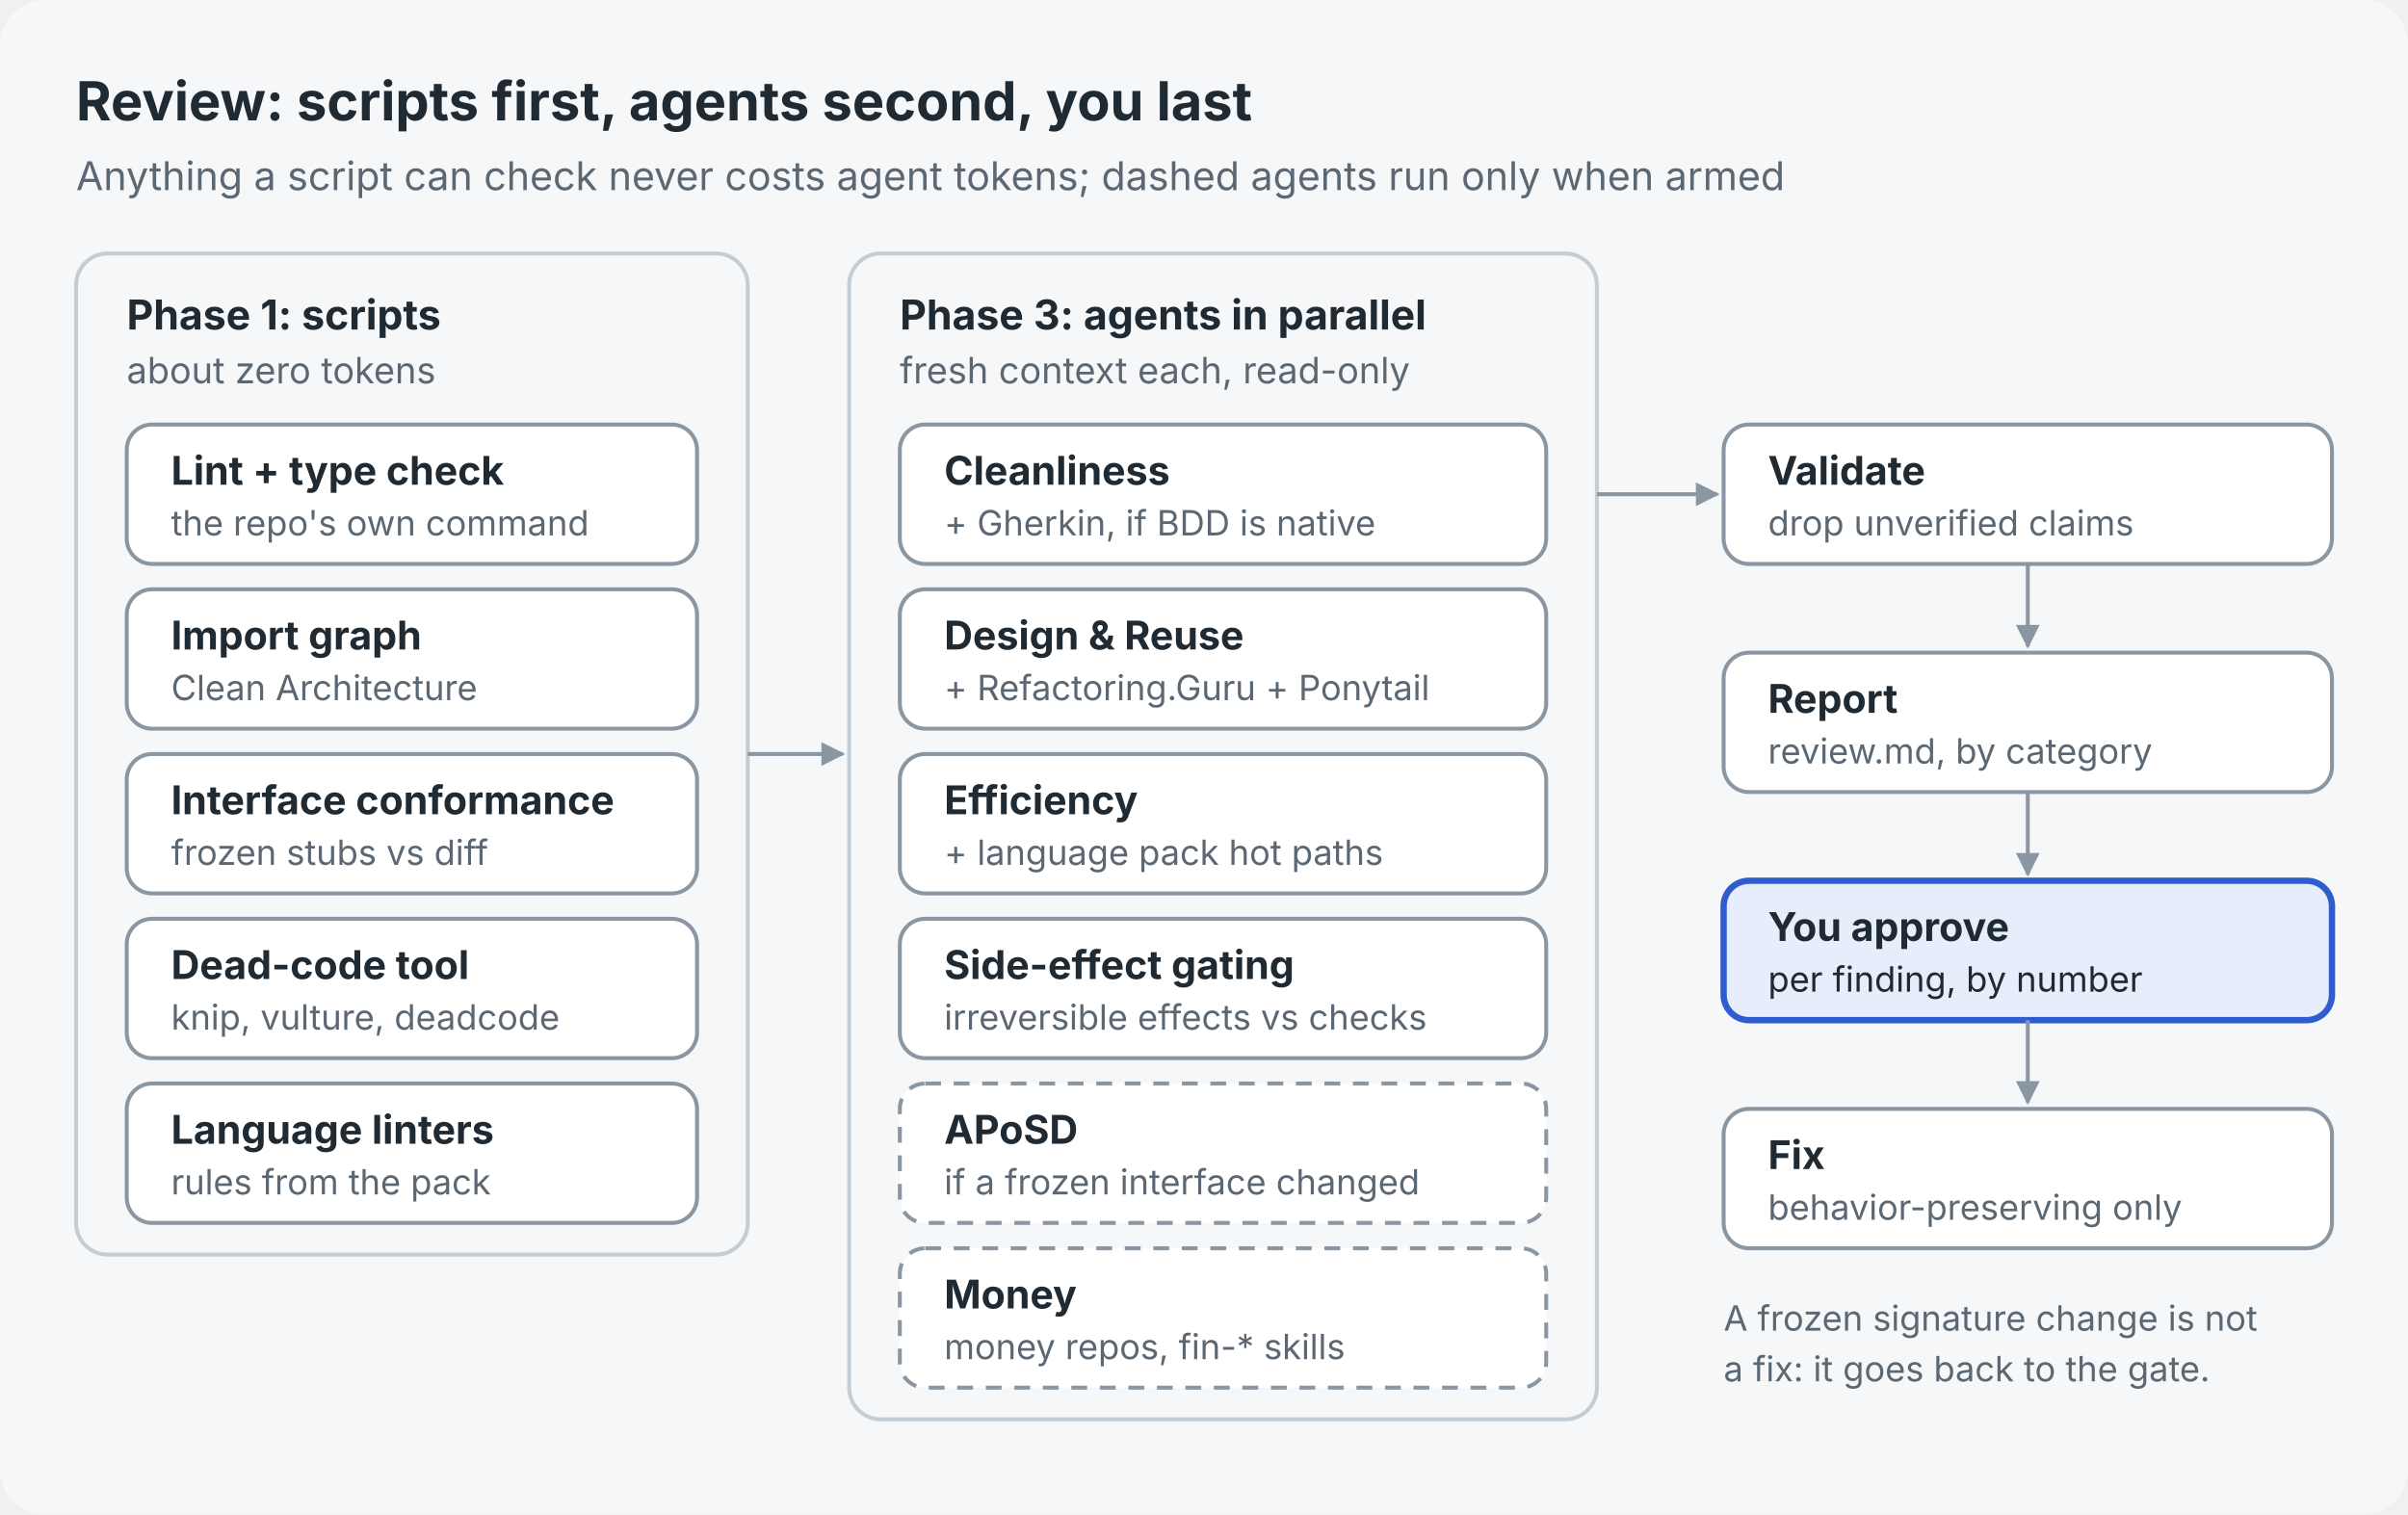
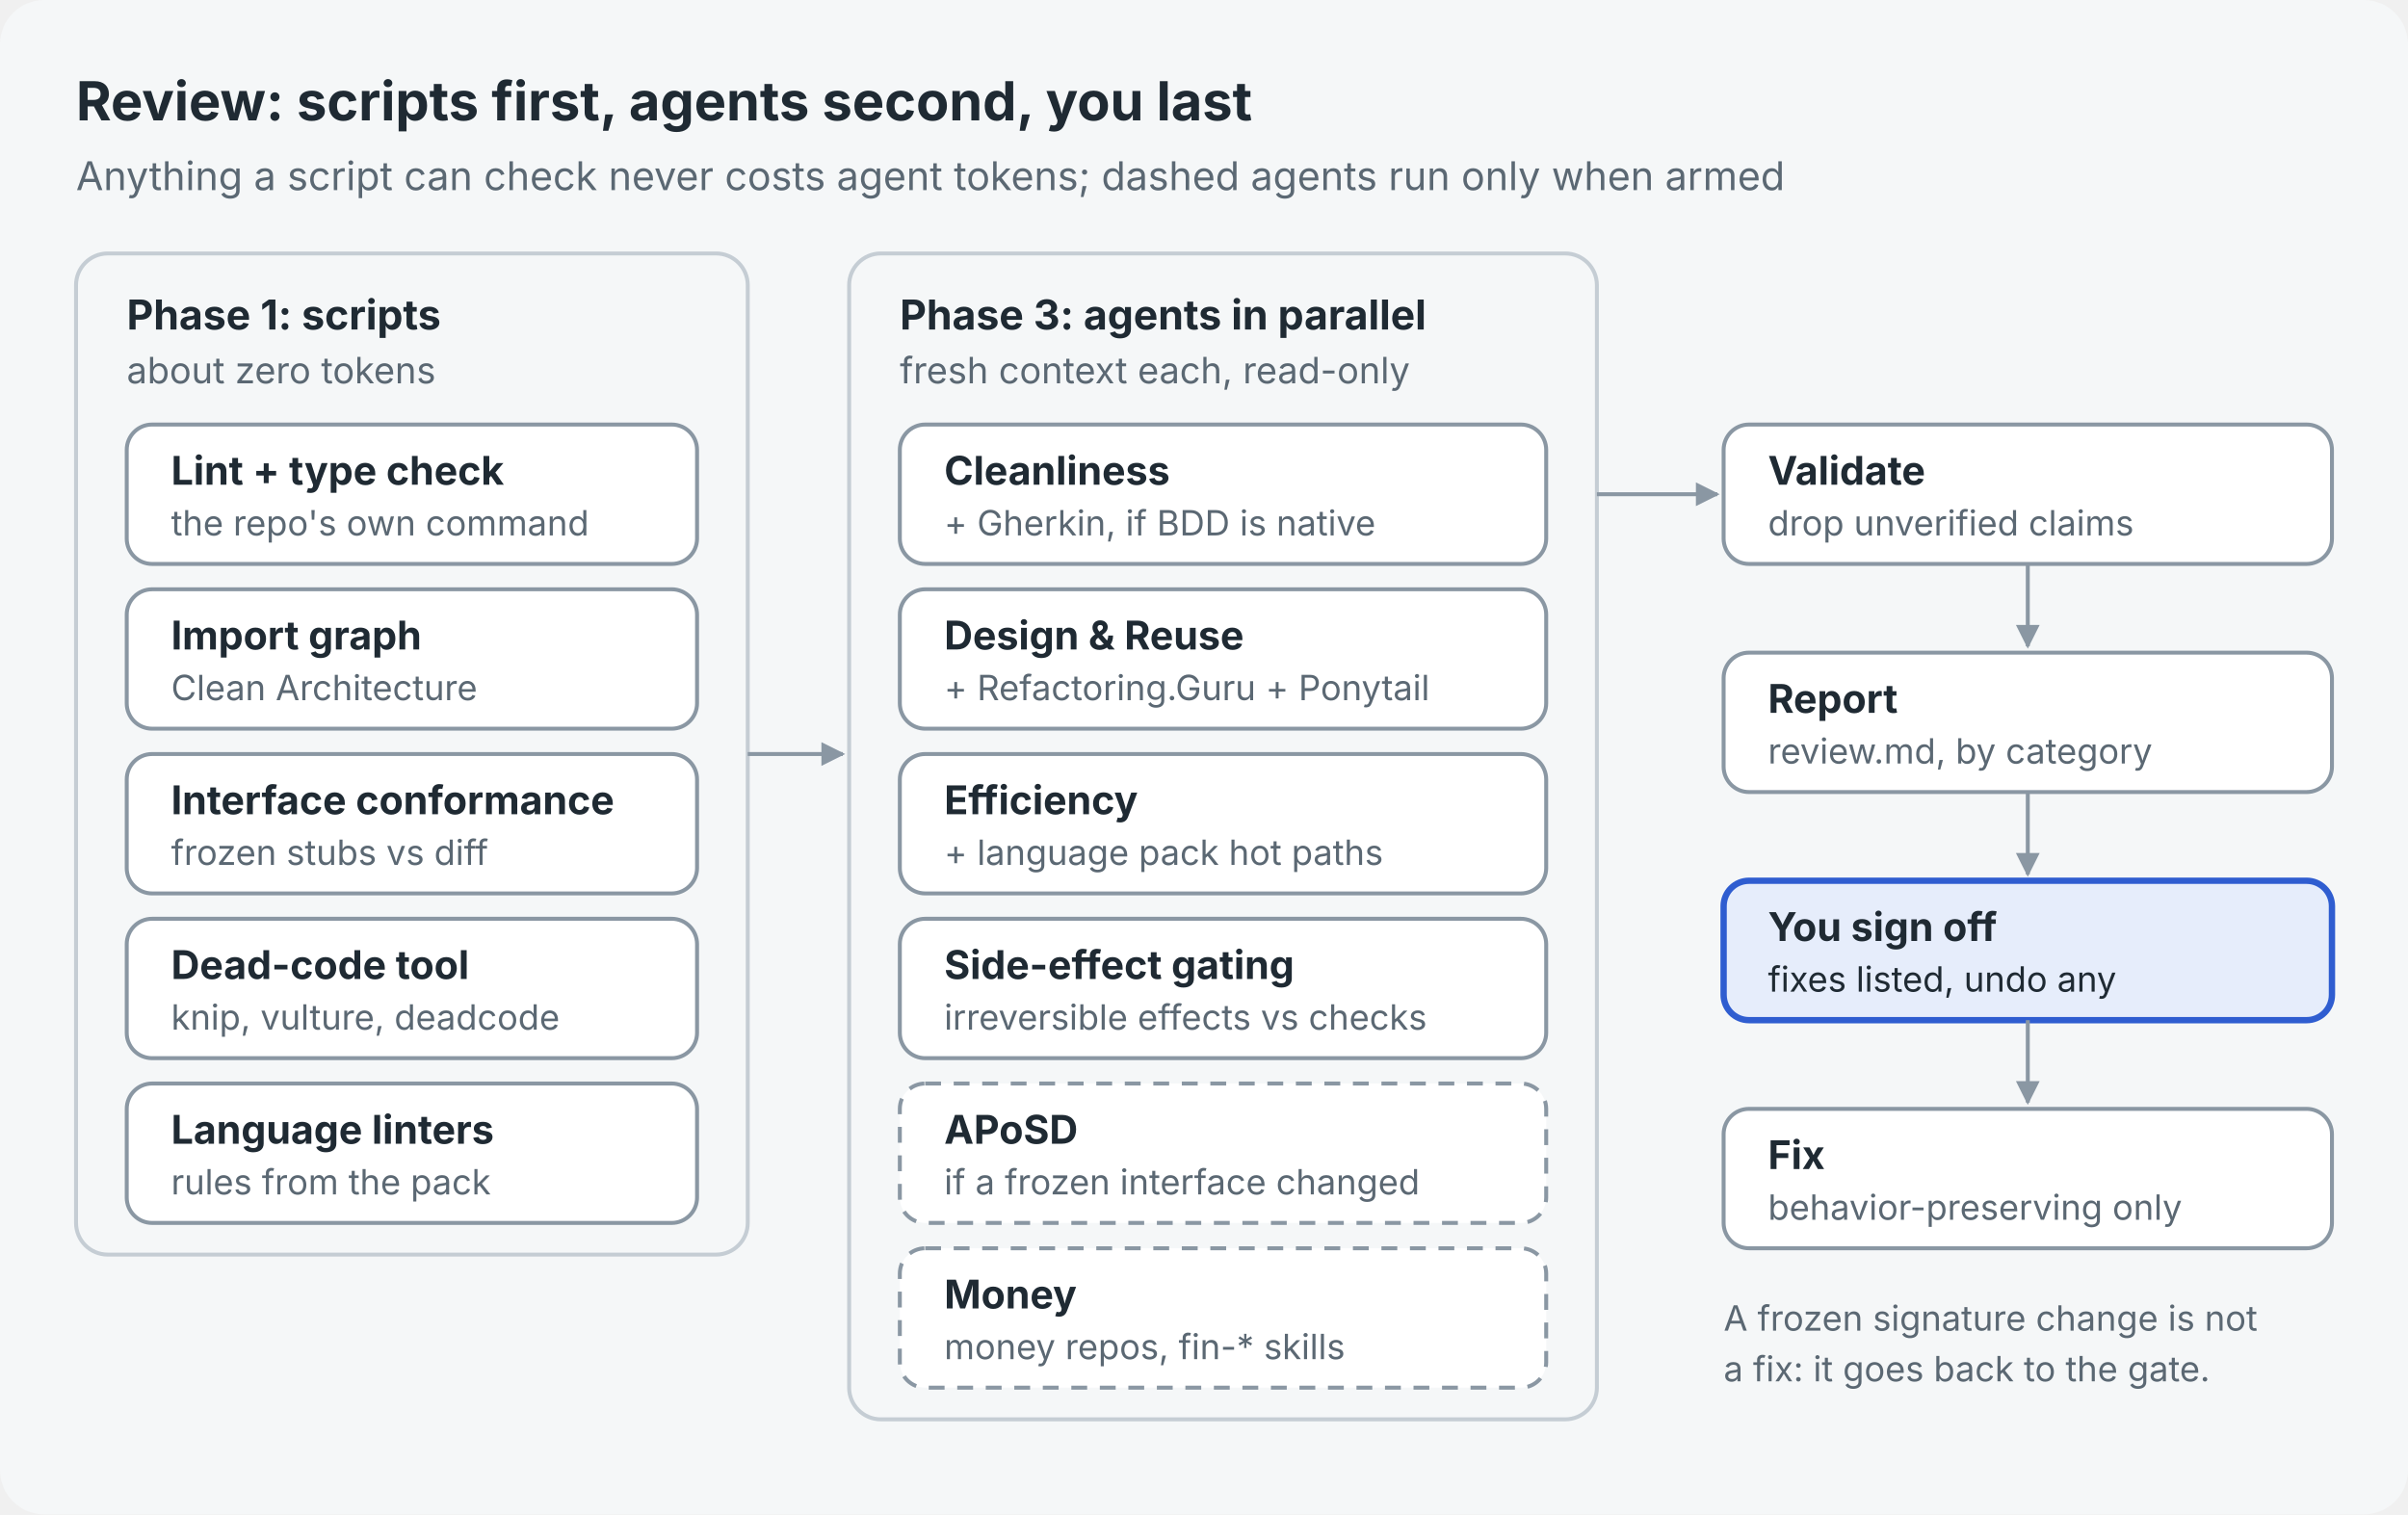
<svg xmlns="http://www.w3.org/2000/svg" viewBox="0 0 760 478" width="760" height="478" role="img" aria-label="Review: scripts first, agents second, you last">
  <style>
    text { font-family: Inter, -apple-system, "Segoe UI", Helvetica, Arial, sans-serif; }
    .bg { fill: #F5F7F8; }
    .ink { fill: #1F2A33; }
    .quiet { fill: #5B6873; }
    .box { fill: #FFFFFF; stroke: #8A97A3; stroke-width: 1.25; }
    .opt { fill: #FFFFFF; stroke: #8A97A3; stroke-width: 1.25; stroke-dasharray: 5 4; }
    .you { fill: #E6EDFB; stroke: #2F5DD0; stroke-width: 2; }
    .group { fill: none; stroke: #C5CDD4; stroke-width: 1.25; }
    .line { fill: none; stroke: #8A97A3; stroke-width: 1.25; }
    .head { fill: #8A97A3; }
    .pulse { fill: #E8A317; }
    @media (prefers-color-scheme: dark) {
      .bg { fill: #15191D; }
      .ink { fill: #E6EAEE; }
      .quiet { fill: #9AA6B1; }
      .box, .opt { fill: #1C2228; stroke: #5E6B76; }
      .you { fill: #1D2A44; stroke: #6F95F0; }
      .group { stroke: #36404A; }
      .line { stroke: #5E6B76; }
      .head { fill: #5E6B76; }
    }
  </style>
  <defs>
    <marker id="arrow-r" viewBox="0 0 10 10" refX="9" refY="5" markerWidth="6" markerHeight="6" orient="auto-start-reverse">
      <path class="head" d="M0 0L10 5L0 10z" />
    </marker>
  </defs>
  <rect class="bg" x="0" y="0" width="760" height="478" rx="14" />
  <text class="ink" x="24" y="38" font-size="17" font-weight="700">Review: scripts first, agents second, you last</text>
  <text class="quiet" x="24" y="60" font-size="12.5">Anything a script can check never costs agent tokens; dashed agents run only when armed</text>
  <rect class="group" x="24" y="80" width="212" height="316" rx="10" />
  <text class="ink" x="40" y="104" font-size="13" font-weight="700">Phase 1: scripts</text>
  <text class="quiet" x="40" y="121" font-size="11.5">about zero tokens</text>
  <rect class="box" x="40" y="134" width="180" height="44" rx="8" />
  <text class="ink" x="54" y="153" font-size="12.5" font-weight="700">Lint + type check</text>
  <text class="quiet" x="54" y="169" font-size="11">the repo's own command</text>
  <rect class="box" x="40" y="186" width="180" height="44" rx="8" />
  <text class="ink" x="54" y="205" font-size="12.5" font-weight="700">Import graph</text>
  <text class="quiet" x="54" y="221" font-size="11">Clean Architecture</text>
  <rect class="box" x="40" y="238" width="180" height="44" rx="8" />
  <text class="ink" x="54" y="257" font-size="12.5" font-weight="700">Interface conformance</text>
  <text class="quiet" x="54" y="273" font-size="11">frozen stubs vs diff</text>
  <rect class="box" x="40" y="290" width="180" height="44" rx="8" />
  <text class="ink" x="54" y="309" font-size="12.5" font-weight="700">Dead-code tool</text>
  <text class="quiet" x="54" y="325" font-size="11">knip, vulture, deadcode</text>
  <rect class="box" x="40" y="342" width="180" height="44" rx="8" />
  <text class="ink" x="54" y="361" font-size="12.5" font-weight="700">Language linters</text>
  <text class="quiet" x="54" y="377" font-size="11">rules from the pack</text>
  <rect class="group" x="268" y="80" width="236" height="368" rx="10" />
  <text class="ink" x="284" y="104" font-size="13" font-weight="700">Phase 3: agents in parallel</text>
  <text class="quiet" x="284" y="121" font-size="11.5">fresh context each, read-only</text>
  <rect class="box" x="284" y="134" width="204" height="44" rx="8" />
  <text class="ink" x="298" y="153" font-size="12.5" font-weight="700">Cleanliness</text>
  <text class="quiet" x="298" y="169" font-size="11">+ Gherkin, if BDD is native</text>
  <rect class="box" x="284" y="186" width="204" height="44" rx="8" />
  <text class="ink" x="298" y="205" font-size="12.5" font-weight="700">Design &amp; Reuse</text>
  <text class="quiet" x="298" y="221" font-size="11">+ Refactoring.Guru + Ponytail</text>
  <rect class="box" x="284" y="238" width="204" height="44" rx="8" />
  <text class="ink" x="298" y="257" font-size="12.5" font-weight="700">Efficiency</text>
  <text class="quiet" x="298" y="273" font-size="11">+ language pack hot paths</text>
  <rect class="box" x="284" y="290" width="204" height="44" rx="8" />
  <text class="ink" x="298" y="309" font-size="12.5" font-weight="700">Side-effect gating</text>
  <text class="quiet" x="298" y="325" font-size="11">irreversible effects vs checks</text>
  <rect class="opt" x="284" y="342" width="204" height="44" rx="8" />
  <text class="ink" x="298" y="361" font-size="12.5" font-weight="700">APoSD</text>
  <text class="quiet" x="298" y="377" font-size="11">if a frozen interface changed</text>
  <rect class="opt" x="284" y="394" width="204" height="44" rx="8" />
  <text class="ink" x="298" y="413" font-size="12.5" font-weight="700">Money</text>
  <text class="quiet" x="298" y="429" font-size="11">money repos, fin-* skills</text>
  <rect class="box" x="544" y="134" width="192" height="44" rx="8" />
  <text class="ink" x="558" y="153" font-size="12.5" font-weight="700">Validate</text>
  <text class="quiet" x="558" y="169" font-size="11">drop unverified claims</text>
  <rect class="box" x="544" y="206" width="192" height="44" rx="8" />
  <text class="ink" x="558" y="225" font-size="12.5" font-weight="700">Report</text>
  <text class="quiet" x="558" y="241" font-size="11">review.md, by category</text>
  <rect class="you" x="544" y="278" width="192" height="44" rx="8" />
-   <text class="ink" x="558" y="297" font-size="12.5" font-weight="700">You approve</text>
-   <text class="ink" x="558" y="313" font-size="11">per finding, by number</text>
+   <text class="ink" x="558" y="297" font-size="12.5" font-weight="700">You sign off</text>
+   <text class="ink" x="558" y="313" font-size="11">fixes listed, undo any</text>
  <rect class="box" x="544" y="350" width="192" height="44" rx="8" />
  <text class="ink" x="558" y="369" font-size="12.5" font-weight="700">Fix</text>
  <text class="quiet" x="558" y="385" font-size="11">behavior-preserving only</text>
  <text class="quiet" x="544" y="420" font-size="11">A frozen signature change is not</text>
  <text class="quiet" x="544" y="436" font-size="11">a fix: it goes back to the gate.</text>
  <path id="r1" class="line" d="M236 238H266" marker-end="url(#arrow-r)" />
  <path id="r2" class="line" d="M504 156H542" marker-end="url(#arrow-r)" />
  <path id="r3" class="line" d="M640 178V204" marker-end="url(#arrow-r)" />
  <path id="r4" class="line" d="M640 250V276" marker-end="url(#arrow-r)" />
  <path id="r5" class="line" d="M640 322V348" marker-end="url(#arrow-r)" />
  <circle class="pulse" r="4.5" opacity="0">
    <animateMotion dur="7s" repeatCount="indefinite" calcMode="linear" keyPoints="0;1;1" keyTimes="0;0.12;1" path="M236 238H266" />
    <animate attributeName="opacity" values="0;1;1;0;0" keyTimes="0;0.02;0.11;0.13;1" dur="7s" repeatCount="indefinite" />
  </circle>
  <circle class="pulse" r="4.5" opacity="0">
    <animateMotion dur="7s" repeatCount="indefinite" calcMode="linear" keyPoints="0;0;1;1" keyTimes="0;0.3;0.45;1" path="M504 156H542" />
    <animate attributeName="opacity" values="0;0;1;1;0;0" keyTimes="0;0.29;0.31;0.44;0.46;1" dur="7s" repeatCount="indefinite" />
  </circle>
  <circle class="pulse" r="4.5" opacity="0">
    <animateMotion dur="7s" repeatCount="indefinite" calcMode="linear" keyPoints="0;0;1;1" keyTimes="0;0.5;0.95;1" path="M640 178V350" />
    <animate attributeName="opacity" values="0;0;1;1;0;0" keyTimes="0;0.49;0.51;0.94;0.96;1" dur="7s" repeatCount="indefinite" />
  </circle>
</svg>
